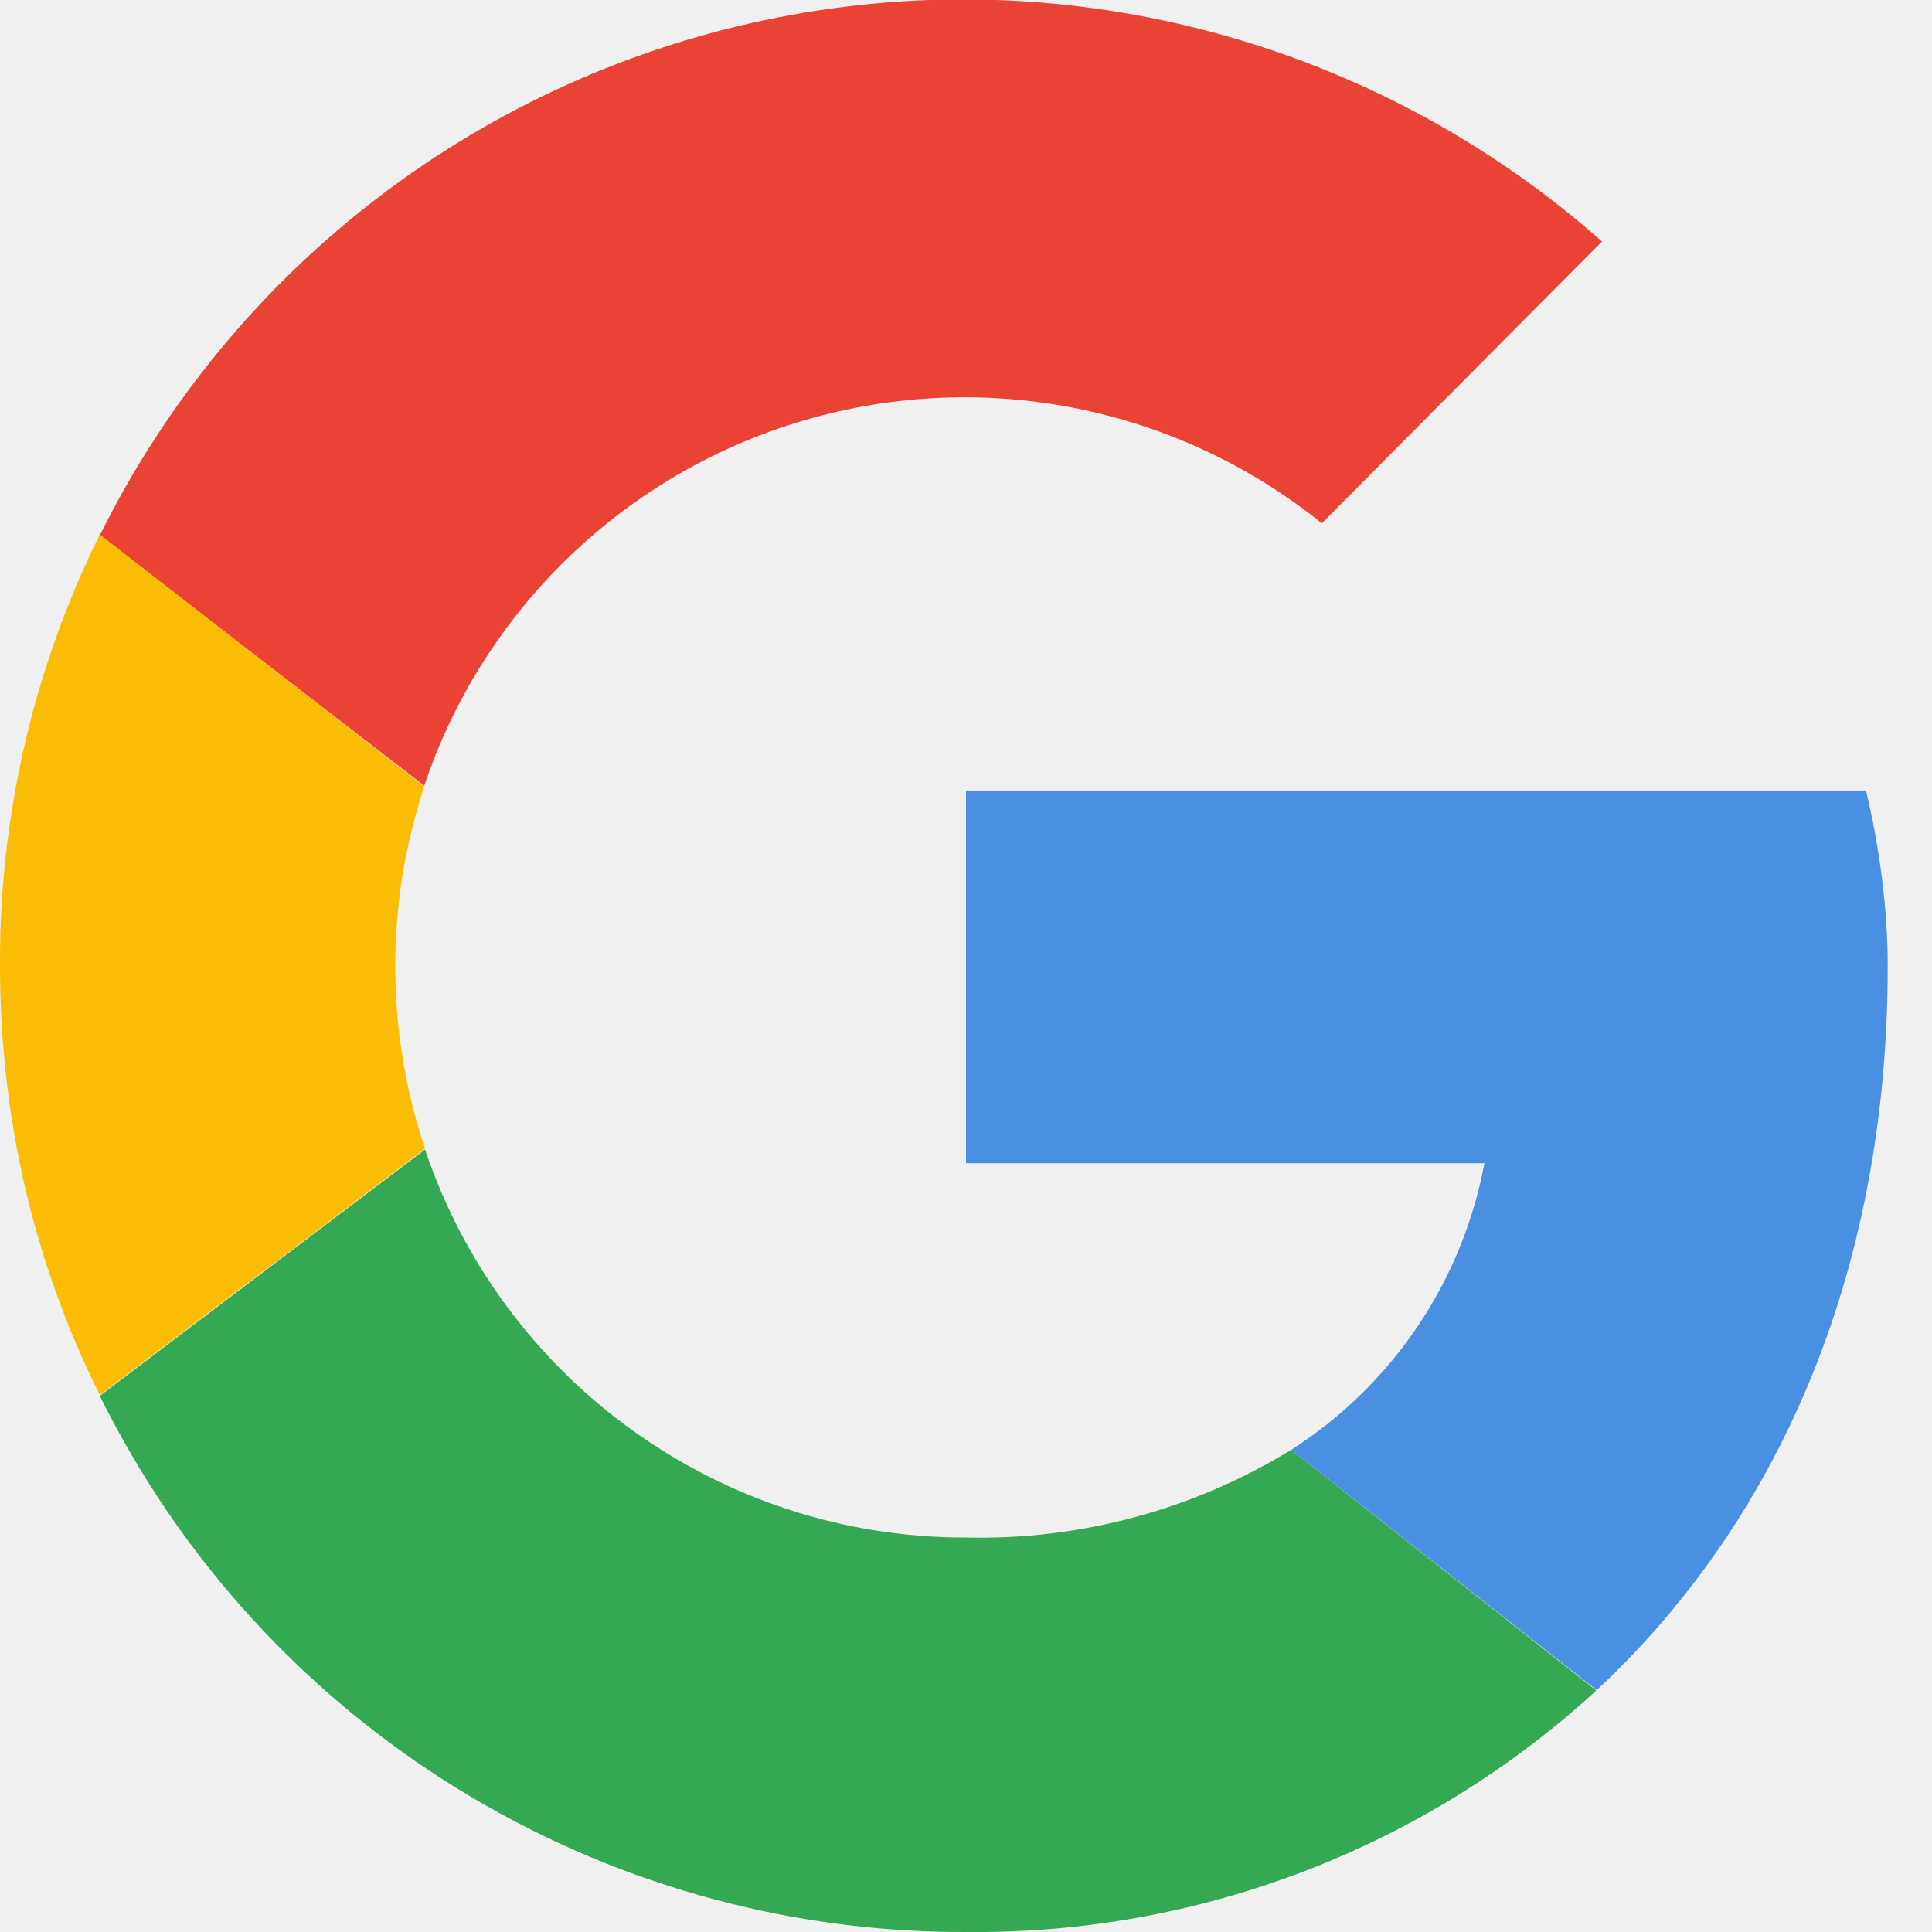
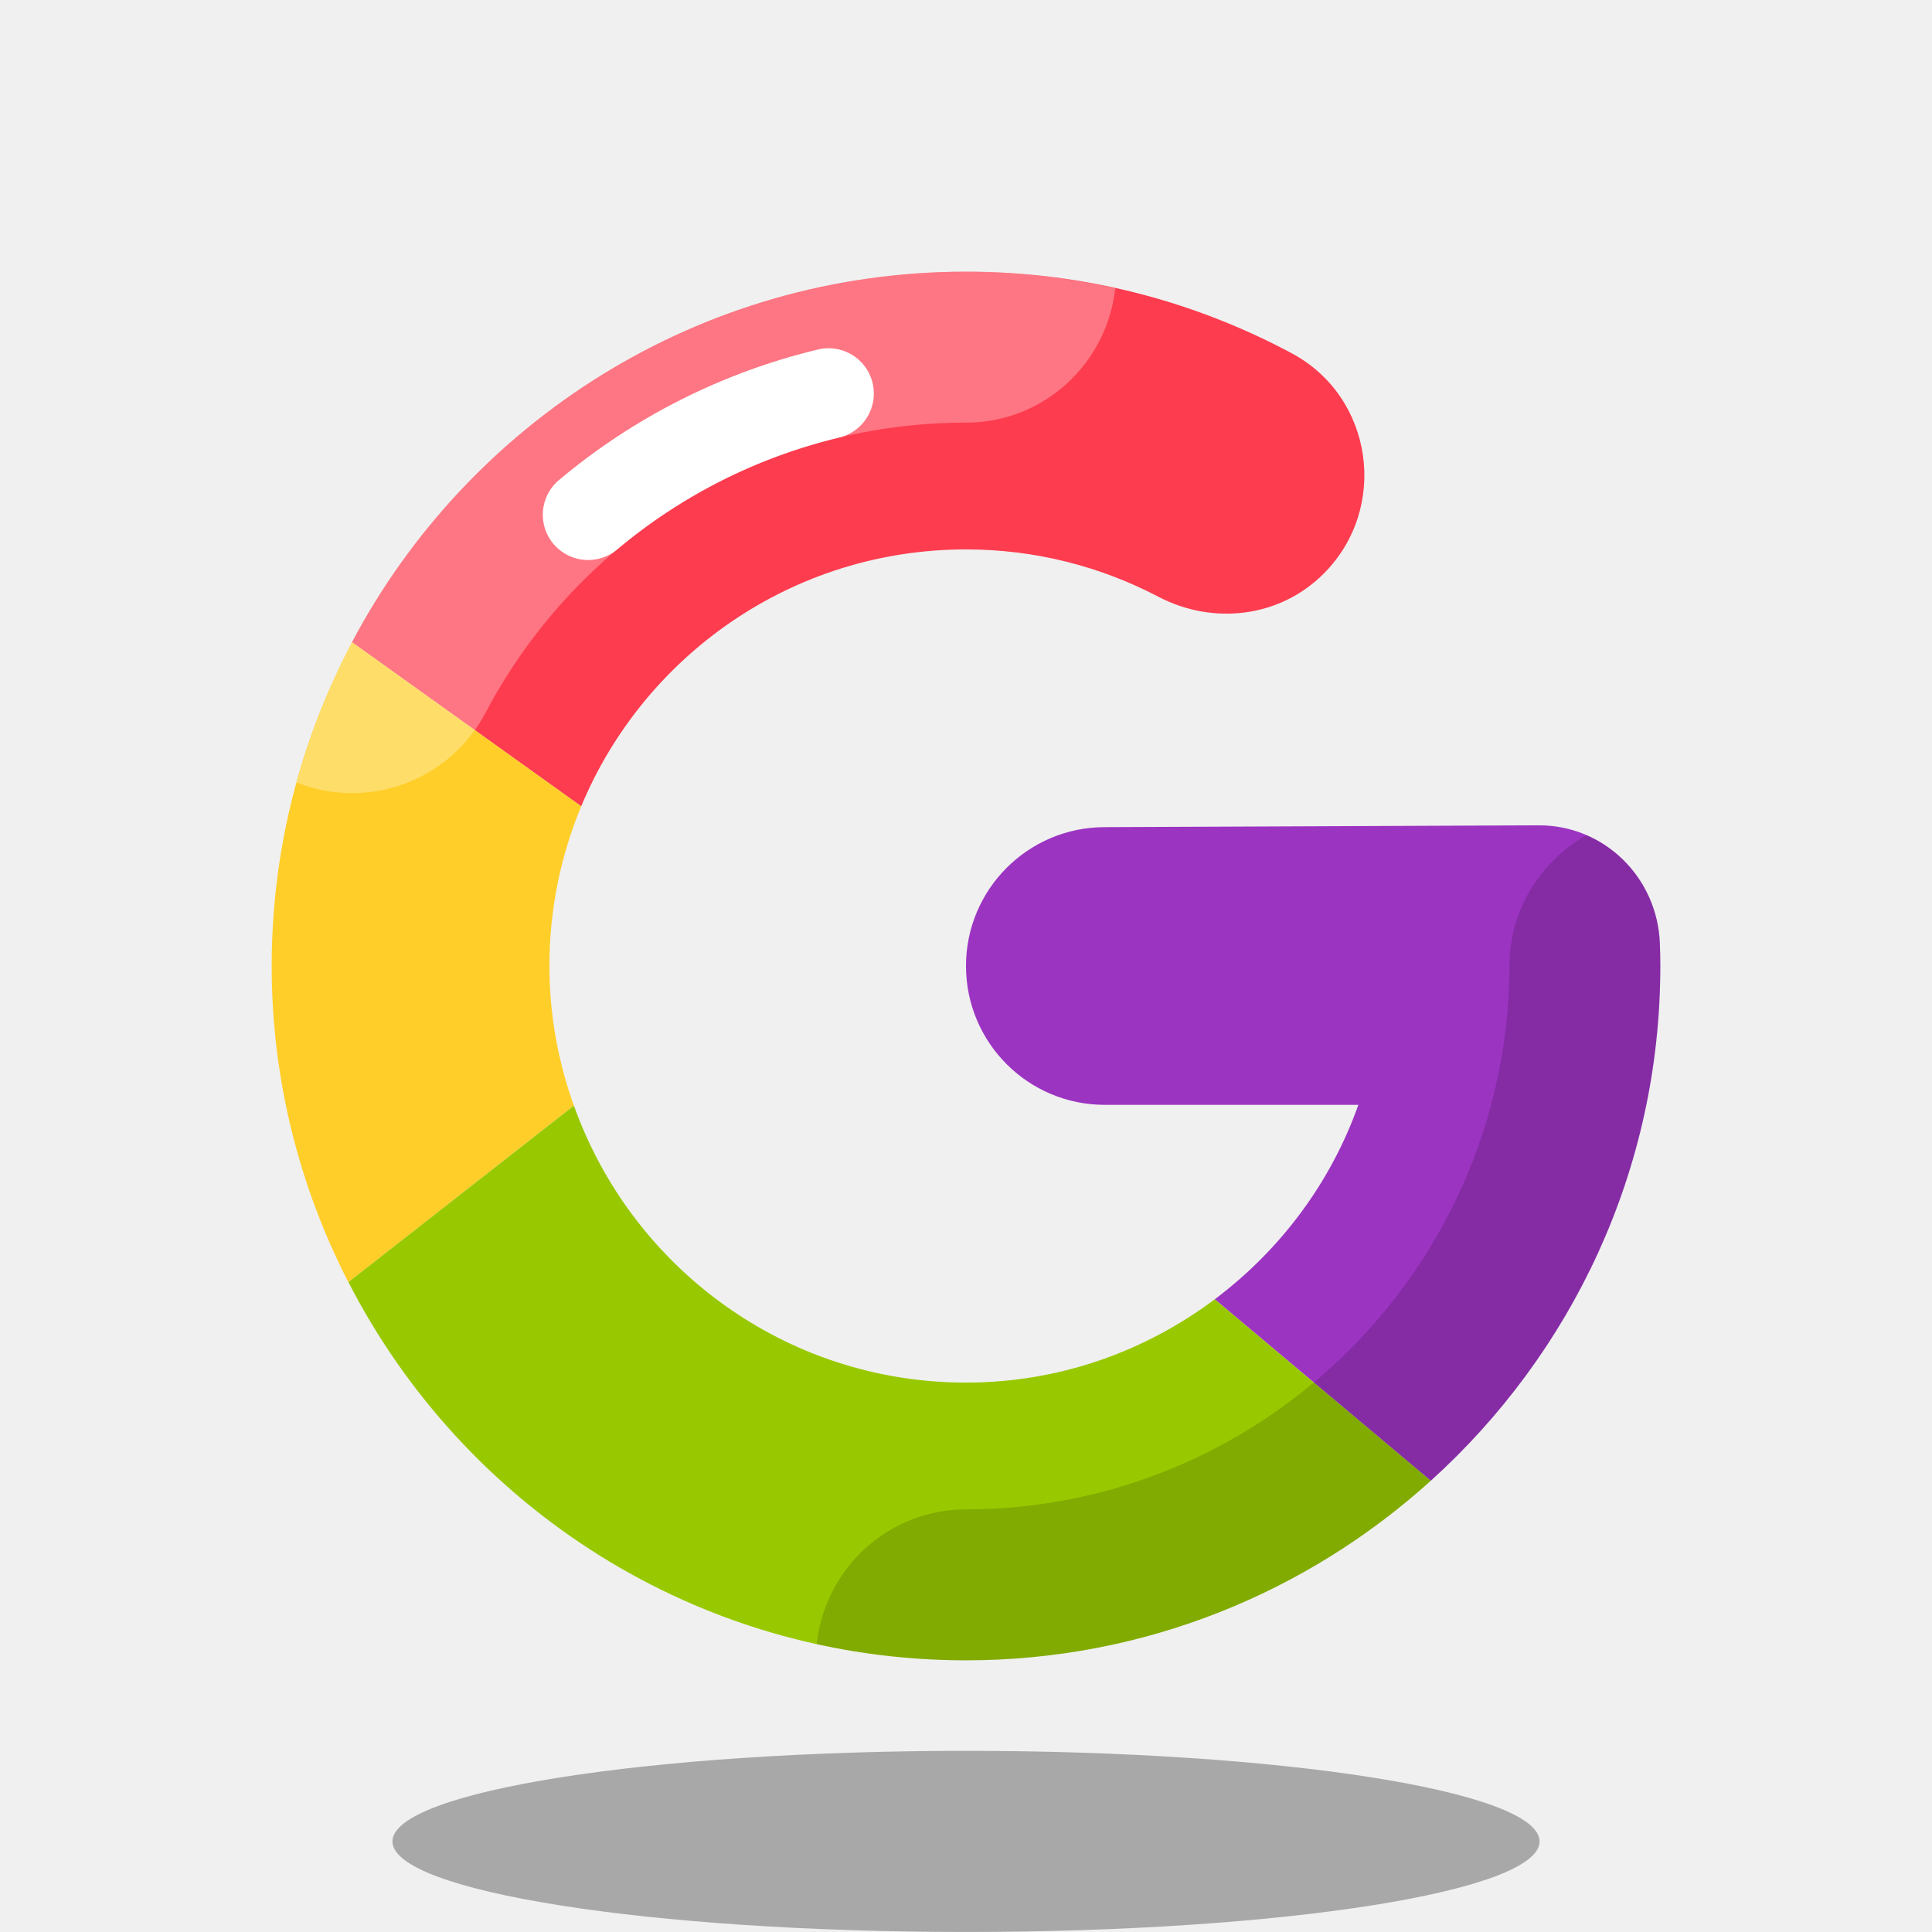
- <svg xmlns="http://www.w3.org/2000/svg" viewBox="0 0 24 24">
-   <path fill="#EA4335" d="M5.27 9.76A7.08 7.08 0 0 1 16.42 6.5L19.9 3A11.97 11.97 0 0 0 1.24 6.65l4.03 3.11Z" />
-   <path fill="#34A853" d="M16.04 18.01A7.4 7.4 0 0 1 12 19.1a7.08 7.08 0 0 1-6.72-4.82l-4.04 3.06A11.96 11.96 0 0 0 12 24a11.4 11.4 0 0 0 7.83-3l-3.79-2.99Z" />
-   <path fill="#4A90E2" d="M19.83 21c2.2-2.05 3.62-5.1 3.62-9 0-.7-.1-1.47-.27-2.18H12v4.63h6.44a5.4 5.4 0 0 1-2.4 3.56l3.8 2.99Z" />
-   <path fill="#FBBC05" d="M5.28 14.27a7.12 7.12 0 0 1-.01-4.5L1.24 6.64A11.93 11.93 0 0 0 0 12c0 1.92.44 3.73 1.24 5.33l4.04-3.06Z" />
+ <svg xmlns="http://www.w3.org/2000/svg" x="0px" y="0px" width="100%" height="100%" viewBox="0 0 64 64">
+   <ellipse cx="32" cy="60.999" opacity=".3" rx="19" ry="3" />
+   <path fill="#fd3c4f" d="M32,18.2c2.3,0,4.464,0.568,6.369,1.566c1.817,0.952,4.025,0.692,5.476-0.759 c2.174-2.173,1.656-5.853-1.056-7.305C39.574,9.98,35.903,9,32,9c-8.825,0-16.482,4.977-20.339,12.275l7.592,5.435 C21.33,21.714,26.252,18.2,32,18.2z" />
+   <path fill="#ffce29" d="M19.009,36.627C18.494,35.178,18.2,33.626,18.2,32c0-1.875,0.377-3.659,1.053-5.29l-7.592-5.435 C9.968,24.479,9,28.125,9,32c0,3.777,0.927,7.33,2.539,10.474l0.003-0.002c0,0,0,0,0,0L19.009,36.627z" />
+   <path fill="#98c900" d="M32,45.8c-5.996,0-11.084-3.832-12.988-9.175l-0.002,0.002c0,0,0,0,0,0l-7.468,5.845 C15.353,49.903,23.074,55,32,55c5.932,0,11.321-2.263,15.398-5.95l-7.155-6.012C37.943,44.763,35.098,45.8,32,45.8z" />
+   <polygon fill="#68e5fd" points="19.009,36.627 11.542,42.472 11.542,42.472 19.01,36.628" />
+   <path fill="#9c34c2" d="M54.985,31.244c-0.085-2.176-1.841-3.913-4.019-3.904L36.6,27.4c-2.542,0-4.6,2.059-4.6,4.6 s2.058,4.6,4.6,4.6h8.397c-0.918,2.592-2.597,4.818-4.754,6.438l7.155,6.012C52.056,44.841,55,38.771,55,32 C55,31.751,54.995,31.499,54.985,31.244z" />
+   <path fill="#fff" d="M32,14c2.574,0,4.668-1.952,4.945-4.452C35.352,9.196,33.7,9,32,9 c-8.825,0-16.482,4.977-20.339,12.275c-0.773,1.463-1.386,3.021-1.833,4.648c0.596,0.236,1.216,0.353,1.83,0.353 c1.794,0,3.527-0.968,4.425-2.665C19.215,17.683,25.314,14,32,14z" opacity=".3" />
+   <path d="M54.985,31.244c-0.063-1.612-1.046-2.979-2.435-3.578C51.034,28.526,50,30.134,50,32 c0,5.058-2.17,9.92-5.955,13.341C40.722,48.345,36.444,50,32,50c-2.578,0-4.675,1.958-4.946,4.463C28.647,54.813,30.301,55,32,55 c5.932,0,11.321-2.263,15.398-5.95C52.056,44.841,55,38.771,55,32C55,31.751,54.995,31.499,54.985,31.244z" opacity=".15" />
+   <path fill="none" stroke="#fff" stroke-linecap="round" stroke-linejoin="round" stroke-miterlimit="10" stroke-width="3" d="M19.481,17.051c1.15-0.965,2.406-1.793,3.742-2.467s2.753-1.195,4.224-1.548" />
</svg>
